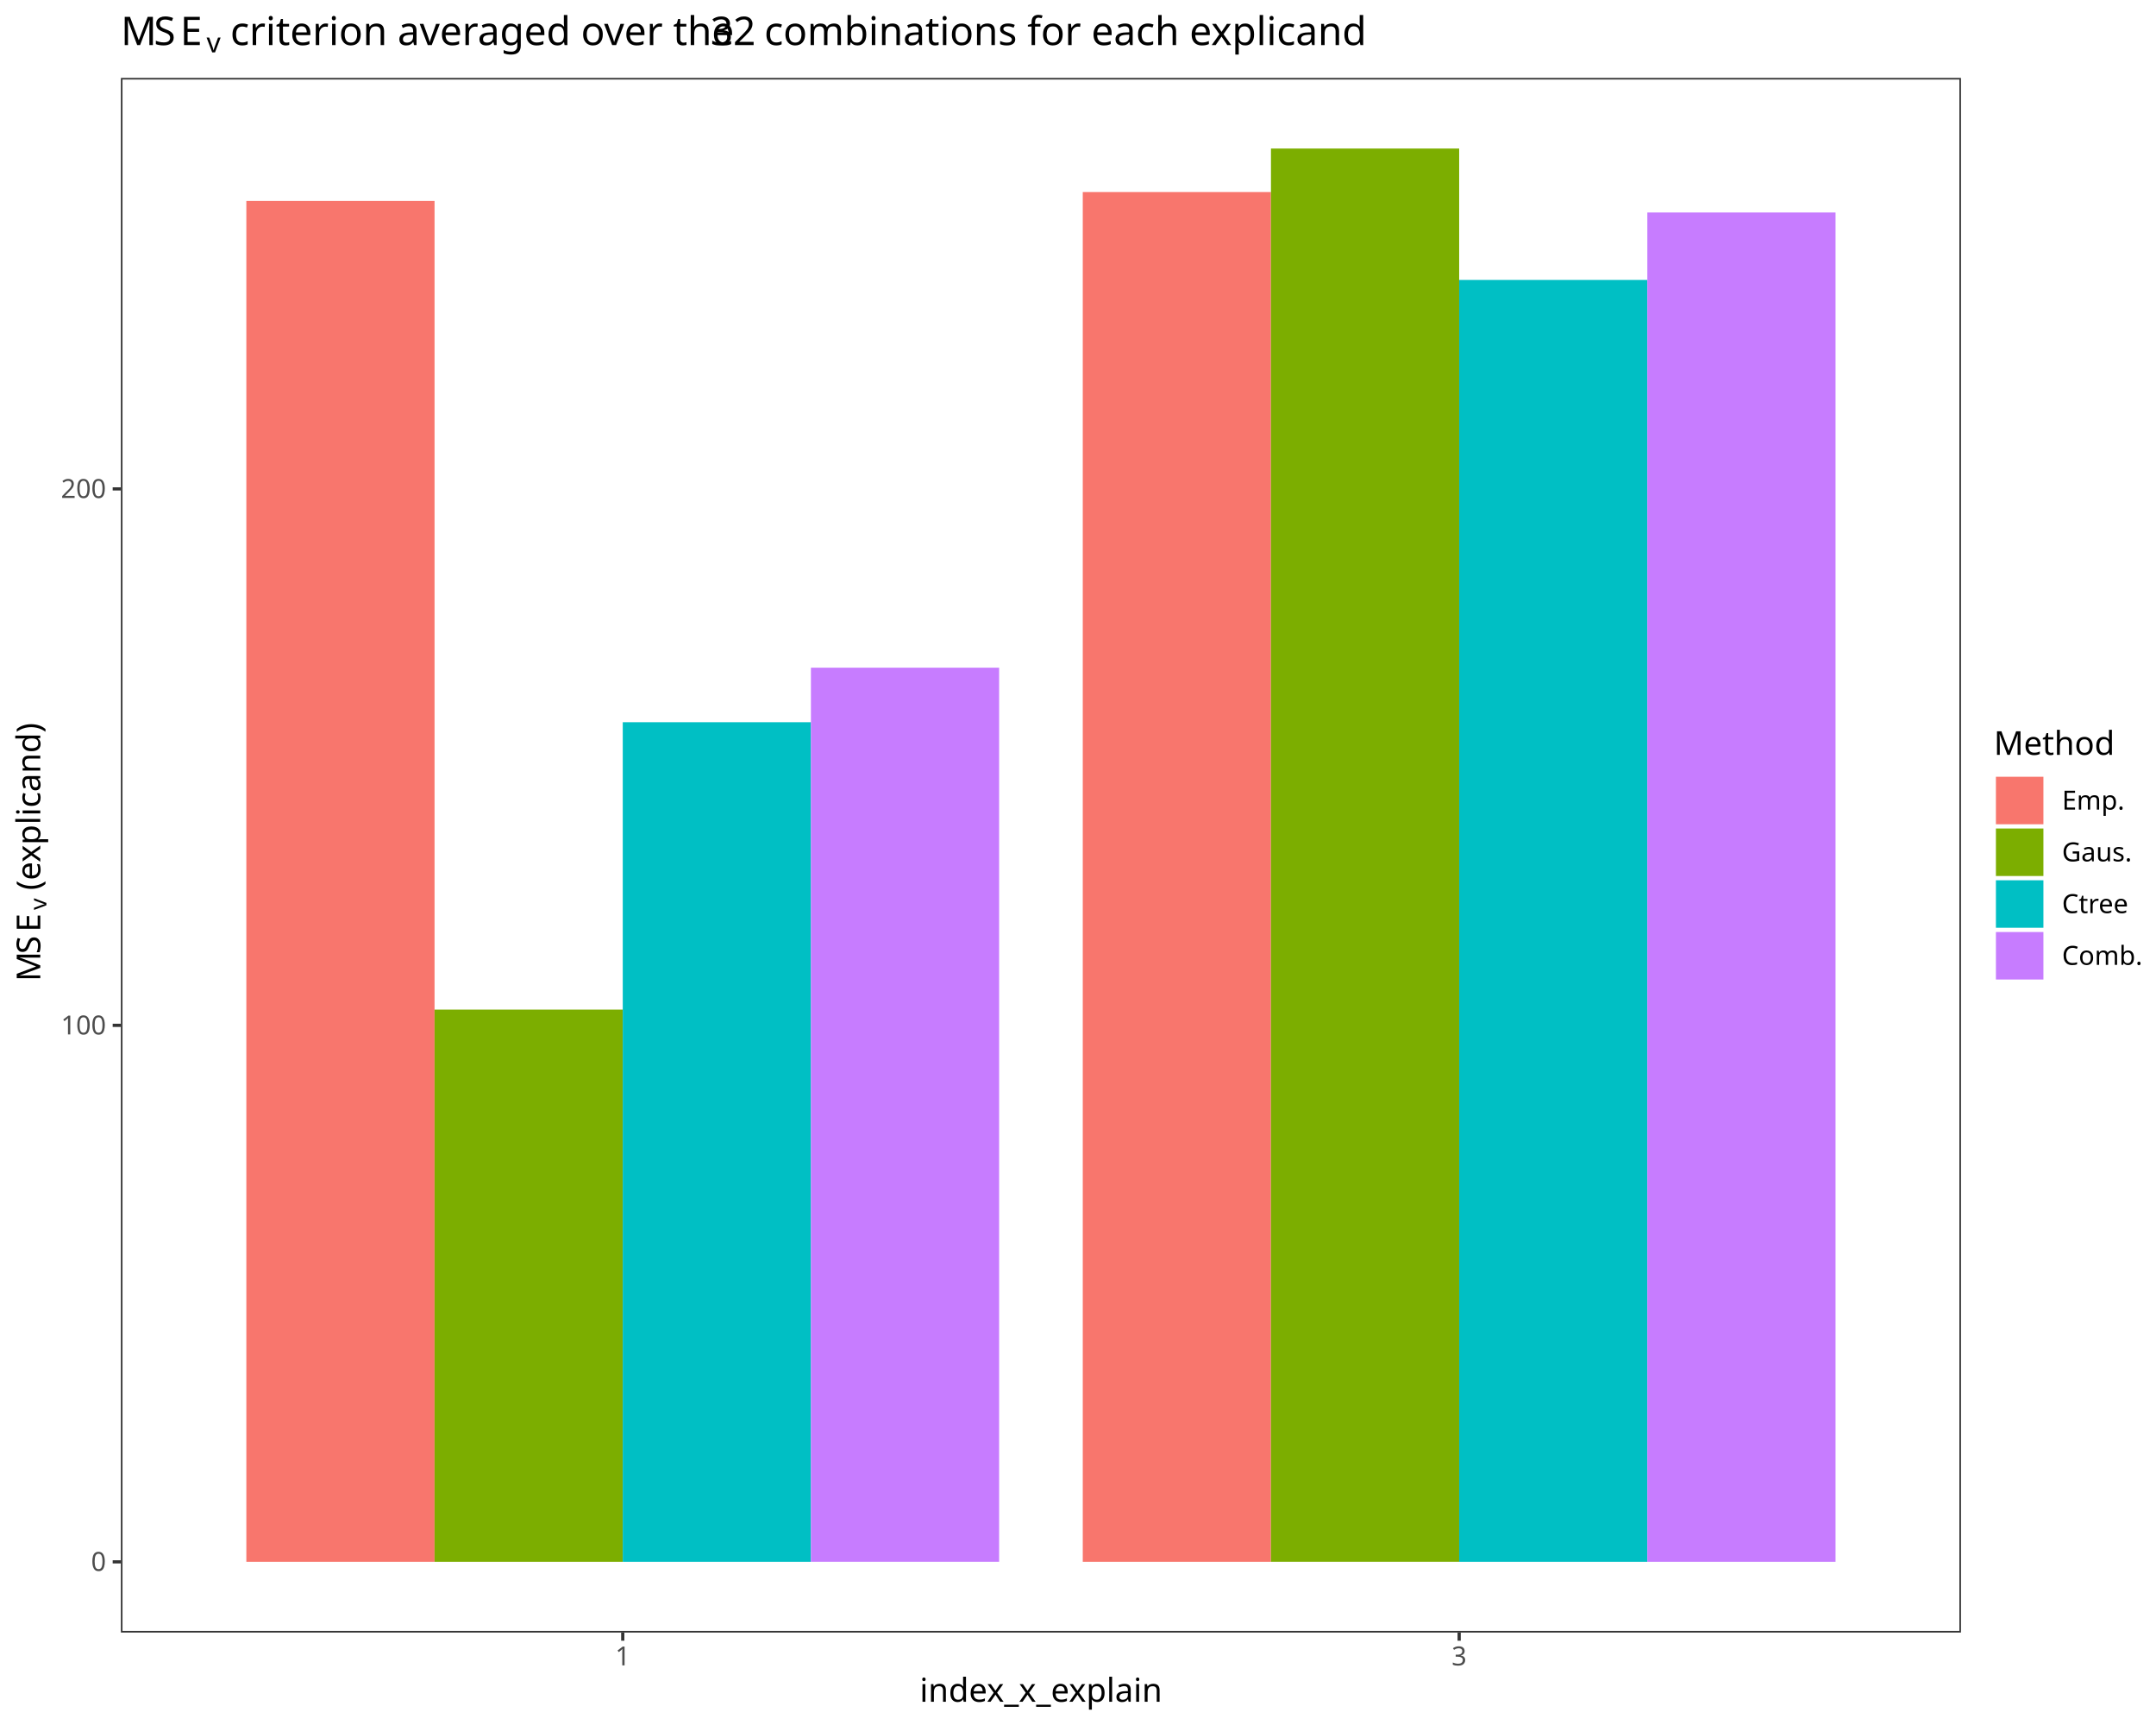
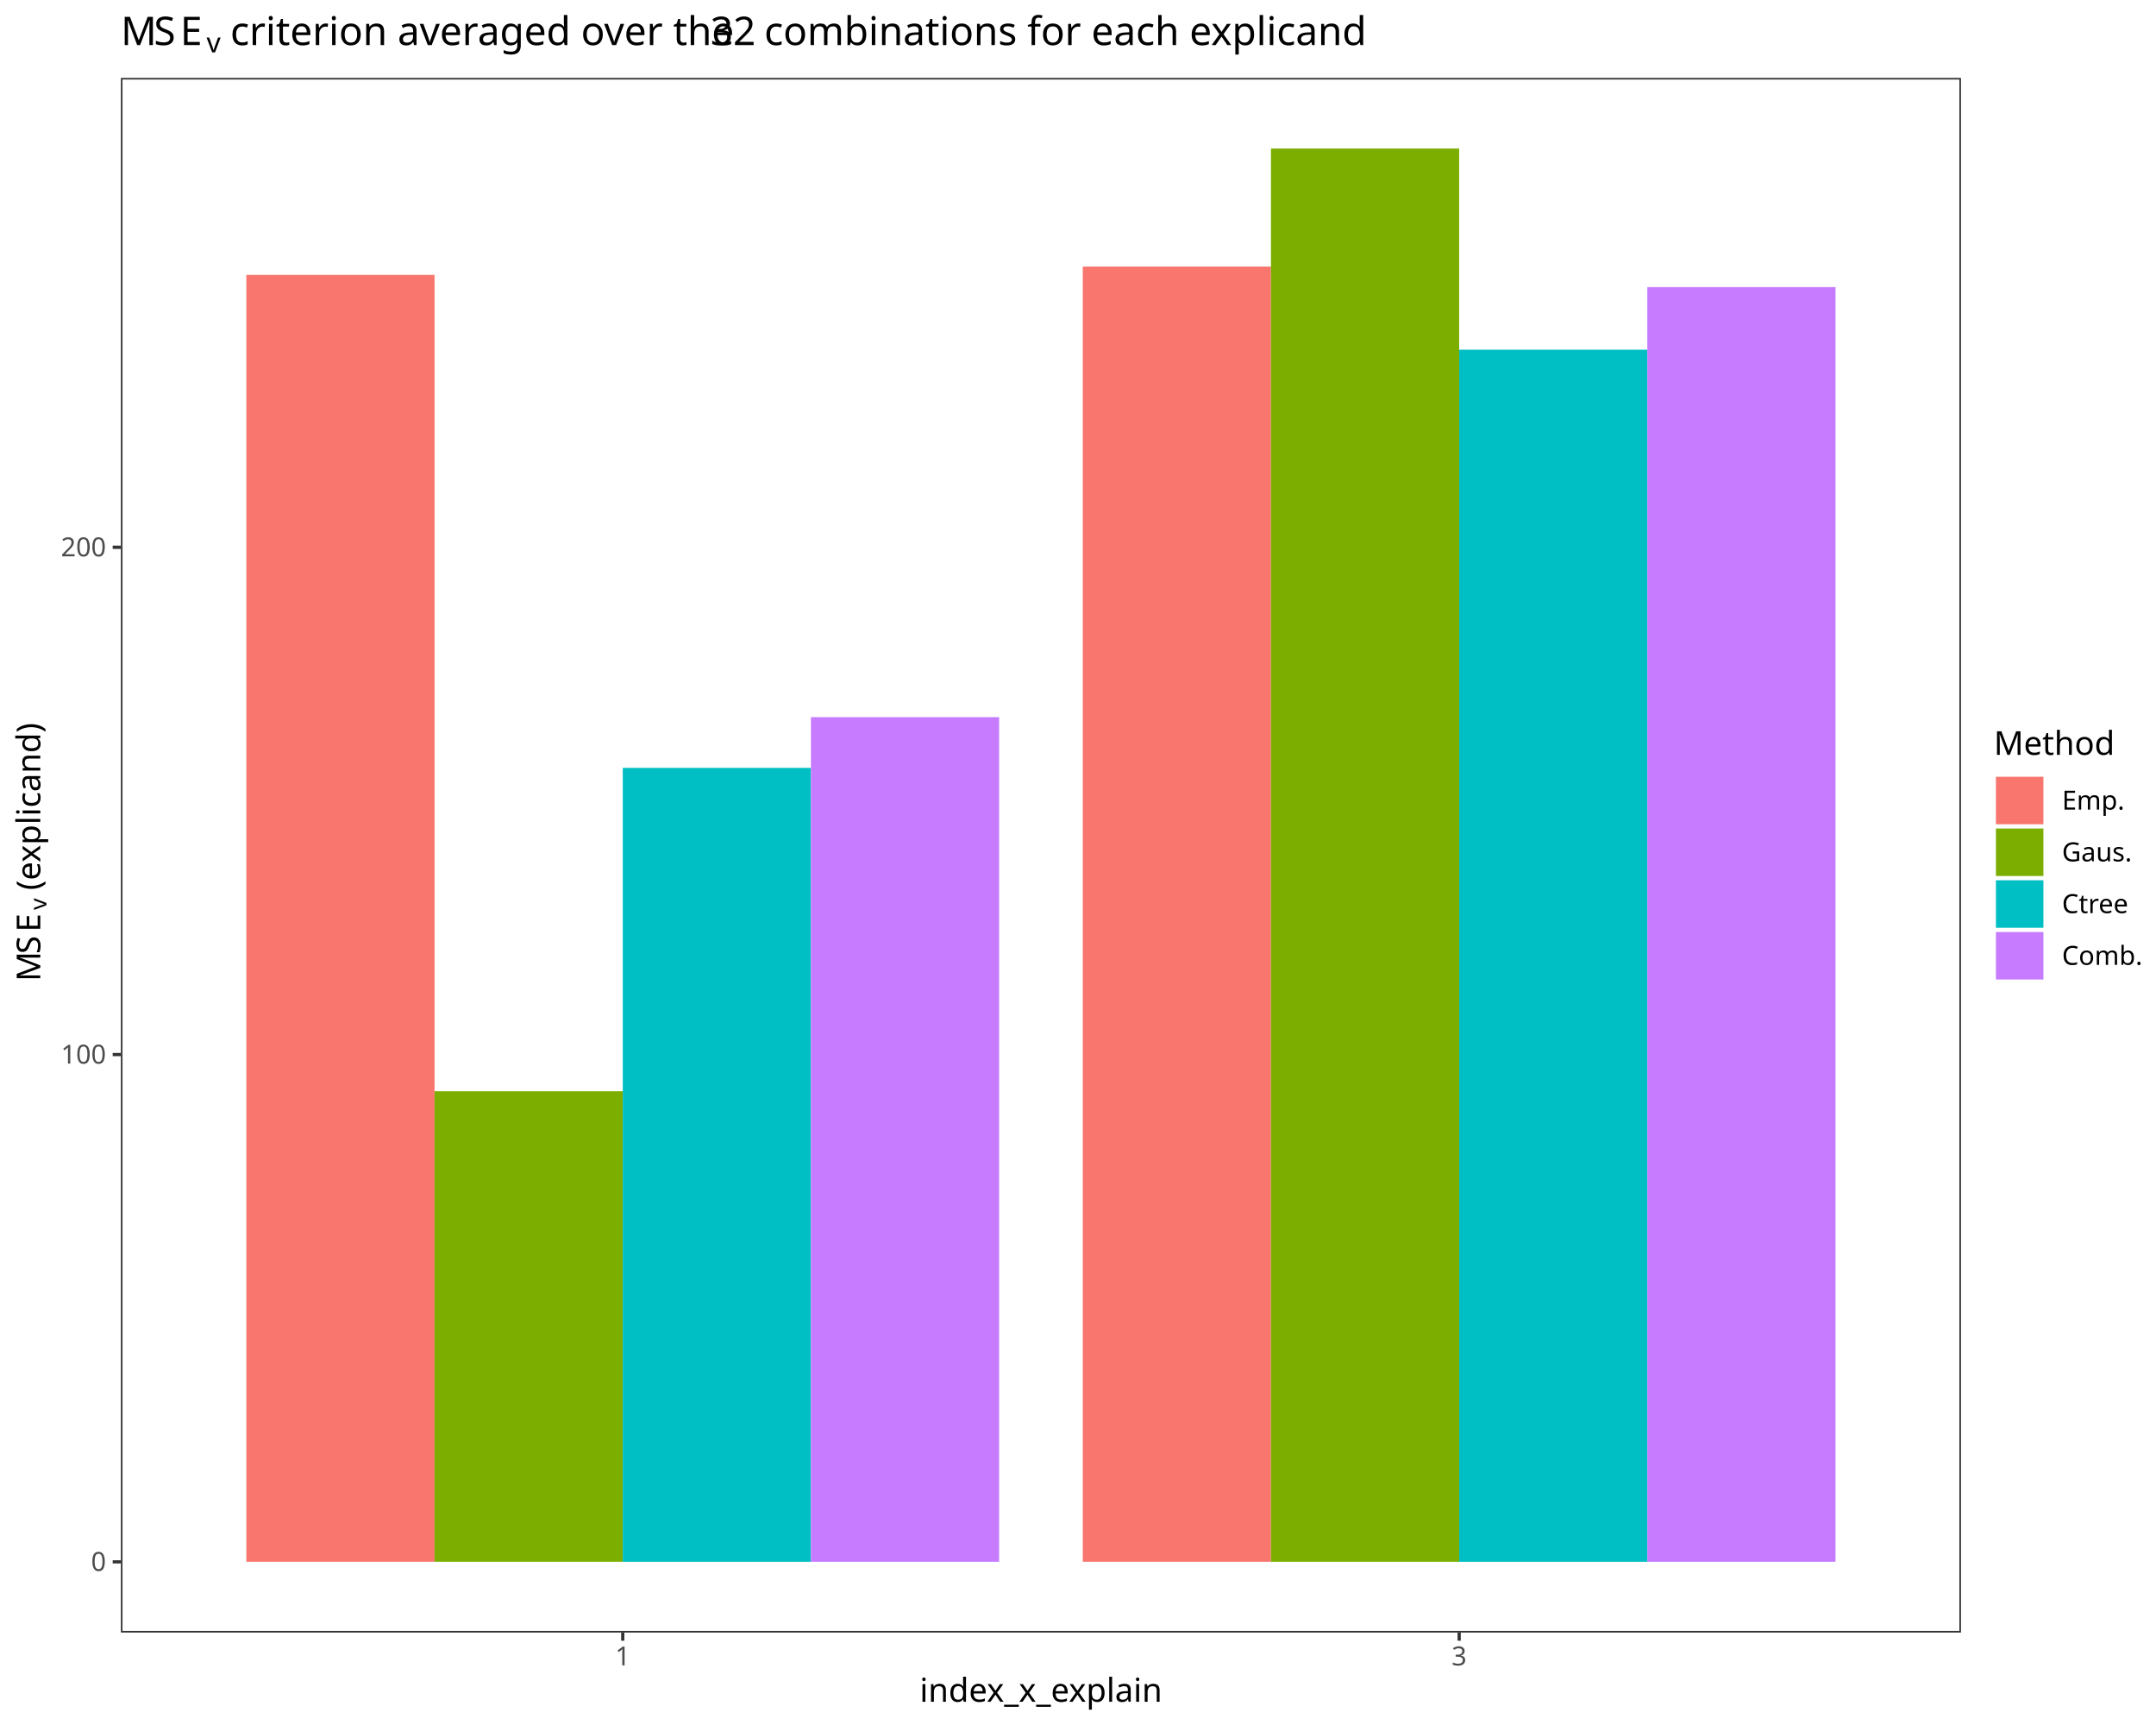
<svg xmlns="http://www.w3.org/2000/svg" class="svglite" data-engine-version="2.0" width="720.00pt" height="576.00pt" viewBox="0 0 720.00 576.00">
  <defs>
    <style type="text/css">
    .svglite line, .svglite polyline, .svglite polygon, .svglite path, .svglite rect, .svglite circle {
      fill: none;
      stroke: #000000;
      stroke-linecap: round;
      stroke-linejoin: round;
      stroke-miterlimit: 10.00;
    }
  </style>
  </defs>
  <rect width="100%" height="100%" style="stroke: none; fill: #FFFFFF;" />
  <defs>
    <clipPath id="cpMC4wMHw3MjAuMDB8MC4wMHw1NzYuMDA=">
      <rect x="0.00" y="0.00" width="720.00" height="576.00" />
    </clipPath>
  </defs>
  <g clip-path="url(#cpMC4wMHw3MjAuMDB8MC4wMHw1NzYuMDA=)">
    <rect x="0.00" y="0.00" width="720.00" height="576.00" style="stroke-width: 1.07; stroke: #FFFFFF; fill: #FFFFFF;" />
  </g>
  <defs>
    <clipPath id="cpNDAuMzd8NjU0Ljg4fDI2LjAxfDU0NS4xMQ==">
      <rect x="40.37" y="26.01" width="614.50" height="519.11" />
    </clipPath>
  </defs>
  <g clip-path="url(#cpNDAuMzd8NjU0Ljg4fDI2LjAxfDU0NS4xMQ==)">
    <rect x="40.37" y="26.01" width="614.50" height="519.11" style="stroke-width: 1.07; stroke: none; fill: #FFFFFF;" />
-     <rect x="82.27" y="67.07" width="62.85" height="454.45" style="stroke-width: 1.07; stroke: none; stroke-linecap: butt; stroke-linejoin: miter; fill: #F8766D;" />
-     <rect x="361.59" y="64.13" width="62.85" height="457.39" style="stroke-width: 1.07; stroke: none; stroke-linecap: butt; stroke-linejoin: miter; fill: #F8766D;" />
-     <rect x="145.12" y="337.12" width="62.85" height="184.40" style="stroke-width: 1.07; stroke: none; stroke-linecap: butt; stroke-linejoin: miter; fill: #7CAE00;" />
+     <rect x="82.27" y="91.79" width="62.85" height="429.72" style="stroke-width: 1.07; stroke: none; stroke-linecap: butt; stroke-linejoin: miter; fill: #F8766D;" />
+     <rect x="361.59" y="89.01" width="62.85" height="432.50" style="stroke-width: 1.07; stroke: none; stroke-linecap: butt; stroke-linejoin: miter; fill: #F8766D;" />
+     <rect x="145.12" y="364.38" width="62.85" height="157.13" style="stroke-width: 1.07; stroke: none; stroke-linecap: butt; stroke-linejoin: miter; fill: #7CAE00;" />
    <rect x="424.44" y="49.60" width="62.85" height="471.91" style="stroke-width: 1.07; stroke: none; stroke-linecap: butt; stroke-linejoin: miter; fill: #7CAE00;" />
-     <rect x="207.97" y="241.16" width="62.85" height="280.36" style="stroke-width: 1.07; stroke: none; stroke-linecap: butt; stroke-linejoin: miter; fill: #00BFC4;" />
-     <rect x="487.29" y="93.48" width="62.85" height="428.04" style="stroke-width: 1.07; stroke: none; stroke-linecap: butt; stroke-linejoin: miter; fill: #00BFC4;" />
-     <rect x="270.81" y="222.95" width="62.85" height="298.56" style="stroke-width: 1.07; stroke: none; stroke-linecap: butt; stroke-linejoin: miter; fill: #C77CFF;" />
-     <rect x="550.13" y="70.95" width="62.85" height="450.57" style="stroke-width: 1.07; stroke: none; stroke-linecap: butt; stroke-linejoin: miter; fill: #C77CFF;" />
+     <rect x="207.97" y="256.41" width="62.85" height="265.11" style="stroke-width: 1.07; stroke: none; stroke-linecap: butt; stroke-linejoin: miter; fill: #00BFC4;" />
+     <rect x="487.29" y="116.77" width="62.85" height="404.75" style="stroke-width: 1.07; stroke: none; stroke-linecap: butt; stroke-linejoin: miter; fill: #00BFC4;" />
+     <rect x="270.81" y="239.46" width="62.85" height="282.06" style="stroke-width: 1.07; stroke: none; stroke-linecap: butt; stroke-linejoin: miter; fill: #C77CFF;" />
+     <rect x="550.13" y="95.87" width="62.85" height="425.65" style="stroke-width: 1.07; stroke: none; stroke-linecap: butt; stroke-linejoin: miter; fill: #C77CFF;" />
    <rect x="40.37" y="26.01" width="614.50" height="519.11" style="stroke-width: 1.07; stroke: #333333;" />
  </g>
  <g clip-path="url(#cpMC4wMHw3MjAuMDB8MC4wMHw1NzYuMDA=)">
    <text x="35.44" y="524.54" text-anchor="end" style="font-size: 8.80px; fill: #4D4D4D; font-family: sans;" textLength="4.89px" lengthAdjust="spacingAndGlyphs">0</text>
-     <text x="35.44" y="345.41" text-anchor="end" style="font-size: 8.80px; fill: #4D4D4D; font-family: sans;" textLength="14.68px" lengthAdjust="spacingAndGlyphs">100</text>
-     <text x="35.44" y="166.28" text-anchor="end" style="font-size: 8.80px; fill: #4D4D4D; font-family: sans;" textLength="14.68px" lengthAdjust="spacingAndGlyphs">200</text>
+     <text x="35.44" y="355.16" text-anchor="end" style="font-size: 8.80px; fill: #4D4D4D; font-family: sans;" textLength="14.68px" lengthAdjust="spacingAndGlyphs">100</text>
+     <text x="35.44" y="185.77" text-anchor="end" style="font-size: 8.80px; fill: #4D4D4D; font-family: sans;" textLength="14.68px" lengthAdjust="spacingAndGlyphs">200</text>
    <polyline points="37.63,521.52 40.37,521.52 " style="stroke-width: 1.07; stroke: #333333; stroke-linecap: butt;" />
-     <polyline points="37.63,342.38 40.37,342.38 " style="stroke-width: 1.07; stroke: #333333; stroke-linecap: butt;" />
-     <polyline points="37.63,163.25 40.37,163.25 " style="stroke-width: 1.07; stroke: #333333; stroke-linecap: butt;" />
+     <polyline points="37.63,352.13 40.37,352.13 " style="stroke-width: 1.07; stroke: #333333; stroke-linecap: butt;" />
+     <polyline points="37.63,182.74 40.37,182.74 " style="stroke-width: 1.07; stroke: #333333; stroke-linecap: butt;" />
    <polyline points="207.97,547.85 207.97,545.11 " style="stroke-width: 1.07; stroke: #333333; stroke-linecap: butt;" />
    <polyline points="487.29,547.85 487.29,545.11 " style="stroke-width: 1.07; stroke: #333333; stroke-linecap: butt;" />
    <text x="207.97" y="556.10" text-anchor="middle" style="font-size: 8.80px; fill: #4D4D4D; font-family: sans;" textLength="4.89px" lengthAdjust="spacingAndGlyphs">1</text>
    <text x="487.29" y="556.10" text-anchor="middle" style="font-size: 8.80px; fill: #4D4D4D; font-family: sans;" textLength="4.89px" lengthAdjust="spacingAndGlyphs">3</text>
    <text x="347.63" y="568.24" text-anchor="middle" style="font-size: 11.00px; font-family: sans;" textLength="78.90px" lengthAdjust="spacingAndGlyphs">index_x_explain</text>
    <text transform="translate(13.45,327.69) rotate(-90)" style="font-size: 11.00px; font-family: sans;" textLength="9.17px" lengthAdjust="spacingAndGlyphs">M</text>
    <text transform="translate(13.45,318.52) rotate(-90)" style="font-size: 11.00px; font-family: sans;" textLength="7.34px" lengthAdjust="spacingAndGlyphs">S</text>
    <text transform="translate(13.45,311.18) rotate(-90)" style="font-size: 11.00px; font-family: sans;" textLength="7.34px" lengthAdjust="spacingAndGlyphs">E</text>
    <text transform="translate(15.49,303.84) rotate(-90)" style="font-size: 7.70px; font-family: sans;" textLength="3.85px" lengthAdjust="spacingAndGlyphs">v</text>
    <text transform="translate(13.45,299.99) rotate(-90)" style="font-size: 11.00px; font-family: sans;" textLength="2.75px" lengthAdjust="spacingAndGlyphs"> </text>
    <text transform="translate(13.45,297.24) rotate(-90)" style="font-size: 11.00px; font-family: sans;" textLength="53.81px" lengthAdjust="spacingAndGlyphs">(explicand)</text>
    <rect x="665.84" y="243.33" width="48.68" height="84.45" style="stroke-width: 1.07; stroke: none; fill: #FFFFFF;" />
    <text x="665.84" y="252.05" style="font-size: 11.00px; font-family: sans;" textLength="36.70px" lengthAdjust="spacingAndGlyphs">Method</text>
    <rect x="665.84" y="258.67" width="17.28" height="17.28" style="stroke-width: 1.07; stroke: none; fill: #FFFFFF;" />
    <rect x="666.54" y="259.37" width="15.86" height="15.86" style="stroke-width: 1.07; stroke: none; stroke-linecap: butt; stroke-linejoin: miter; fill: #F8766D;" />
    <rect x="665.84" y="275.95" width="17.28" height="17.28" style="stroke-width: 1.07; stroke: none; fill: #FFFFFF;" />
    <rect x="666.54" y="276.65" width="15.86" height="15.86" style="stroke-width: 1.07; stroke: none; stroke-linecap: butt; stroke-linejoin: miter; fill: #7CAE00;" />
    <rect x="665.84" y="293.23" width="17.28" height="17.28" style="stroke-width: 1.07; stroke: none; fill: #FFFFFF;" />
    <rect x="666.54" y="293.93" width="15.86" height="15.86" style="stroke-width: 1.07; stroke: none; stroke-linecap: butt; stroke-linejoin: miter; fill: #00BFC4;" />
    <rect x="665.84" y="310.51" width="17.28" height="17.28" style="stroke-width: 1.07; stroke: none; fill: #FFFFFF;" />
    <rect x="666.54" y="311.21" width="15.86" height="15.86" style="stroke-width: 1.07; stroke: none; stroke-linecap: butt; stroke-linejoin: miter; fill: #C77CFF;" />
    <text x="688.60" y="270.33" style="font-size: 8.80px; font-family: sans;" textLength="20.54px" lengthAdjust="spacingAndGlyphs">Emp.</text>
    <text x="688.60" y="287.61" style="font-size: 8.80px; font-family: sans;" textLength="23.49px" lengthAdjust="spacingAndGlyphs">Gaus.</text>
    <text x="688.60" y="304.89" style="font-size: 8.80px; font-family: sans;" textLength="21.52px" lengthAdjust="spacingAndGlyphs">Ctree</text>
    <text x="688.60" y="322.17" style="font-size: 8.80px; font-family: sans;" textLength="25.92px" lengthAdjust="spacingAndGlyphs">Comb.</text>
    <text x="40.37" y="15.05" style="font-size: 13.20px; font-family: sans;" textLength="11.00px" lengthAdjust="spacingAndGlyphs">M</text>
    <text x="51.38" y="15.05" style="font-size: 13.20px; font-family: sans;" textLength="8.81px" lengthAdjust="spacingAndGlyphs">S</text>
    <text x="60.18" y="15.05" style="font-size: 13.20px; font-family: sans;" textLength="8.81px" lengthAdjust="spacingAndGlyphs">E</text>
    <text x="68.99" y="17.49" style="font-size: 9.24px; font-family: sans;" textLength="4.62px" lengthAdjust="spacingAndGlyphs">v</text>
    <text x="73.61" y="15.05" style="font-size: 13.20px; font-family: sans;" textLength="3.30px" lengthAdjust="spacingAndGlyphs"> </text>
    <text x="76.92" y="15.05" style="font-size: 13.20px; font-family: sans;" textLength="157.04px" lengthAdjust="spacingAndGlyphs">criterion averaged over the</text>
    <text x="233.95" y="15.05" style="font-size: 13.20px; font-family: sans;" textLength="3.30px" lengthAdjust="spacingAndGlyphs"> </text>
    <text x="237.26" y="15.05" style="font-size: 13.20px; font-family: sans;" textLength="14.68px" lengthAdjust="spacingAndGlyphs">32</text>
    <text x="251.94" y="15.05" style="font-size: 13.20px; font-family: sans;" textLength="3.30px" lengthAdjust="spacingAndGlyphs"> </text>
    <text x="255.24" y="15.05" style="font-size: 13.20px; font-family: sans;" textLength="188.61px" lengthAdjust="spacingAndGlyphs">combinations for each explicand</text>
  </g>
</svg>
